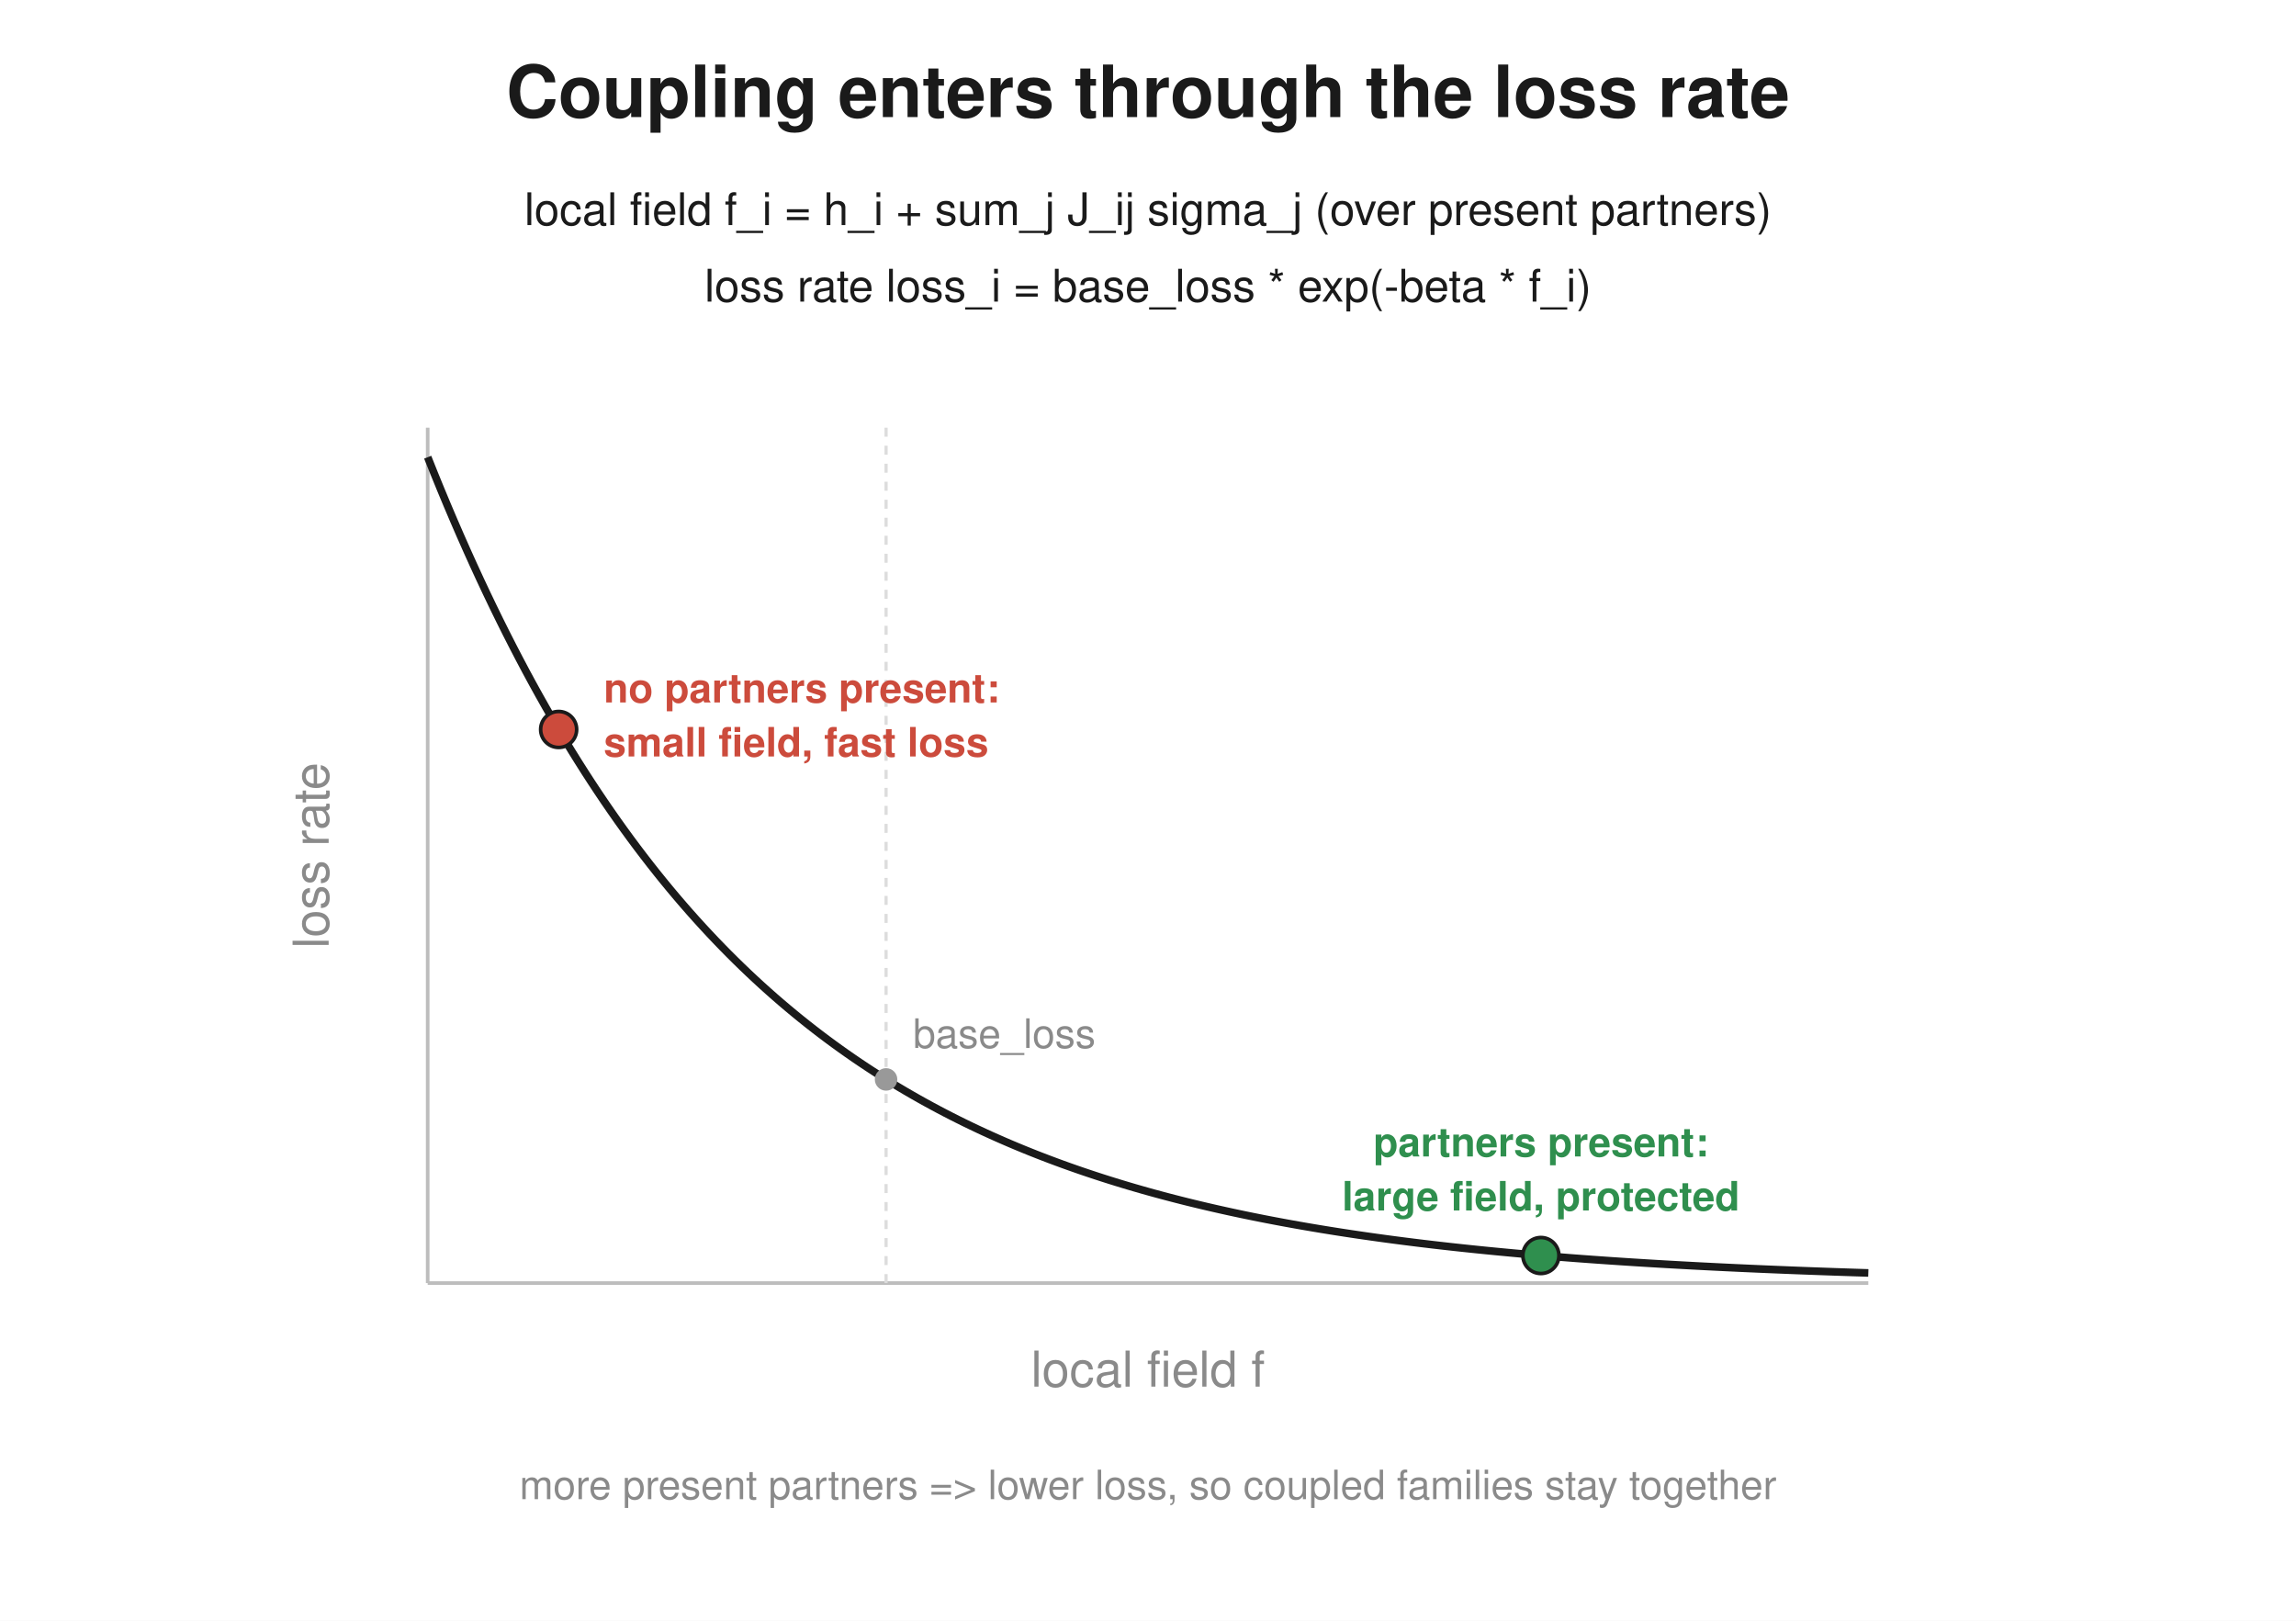
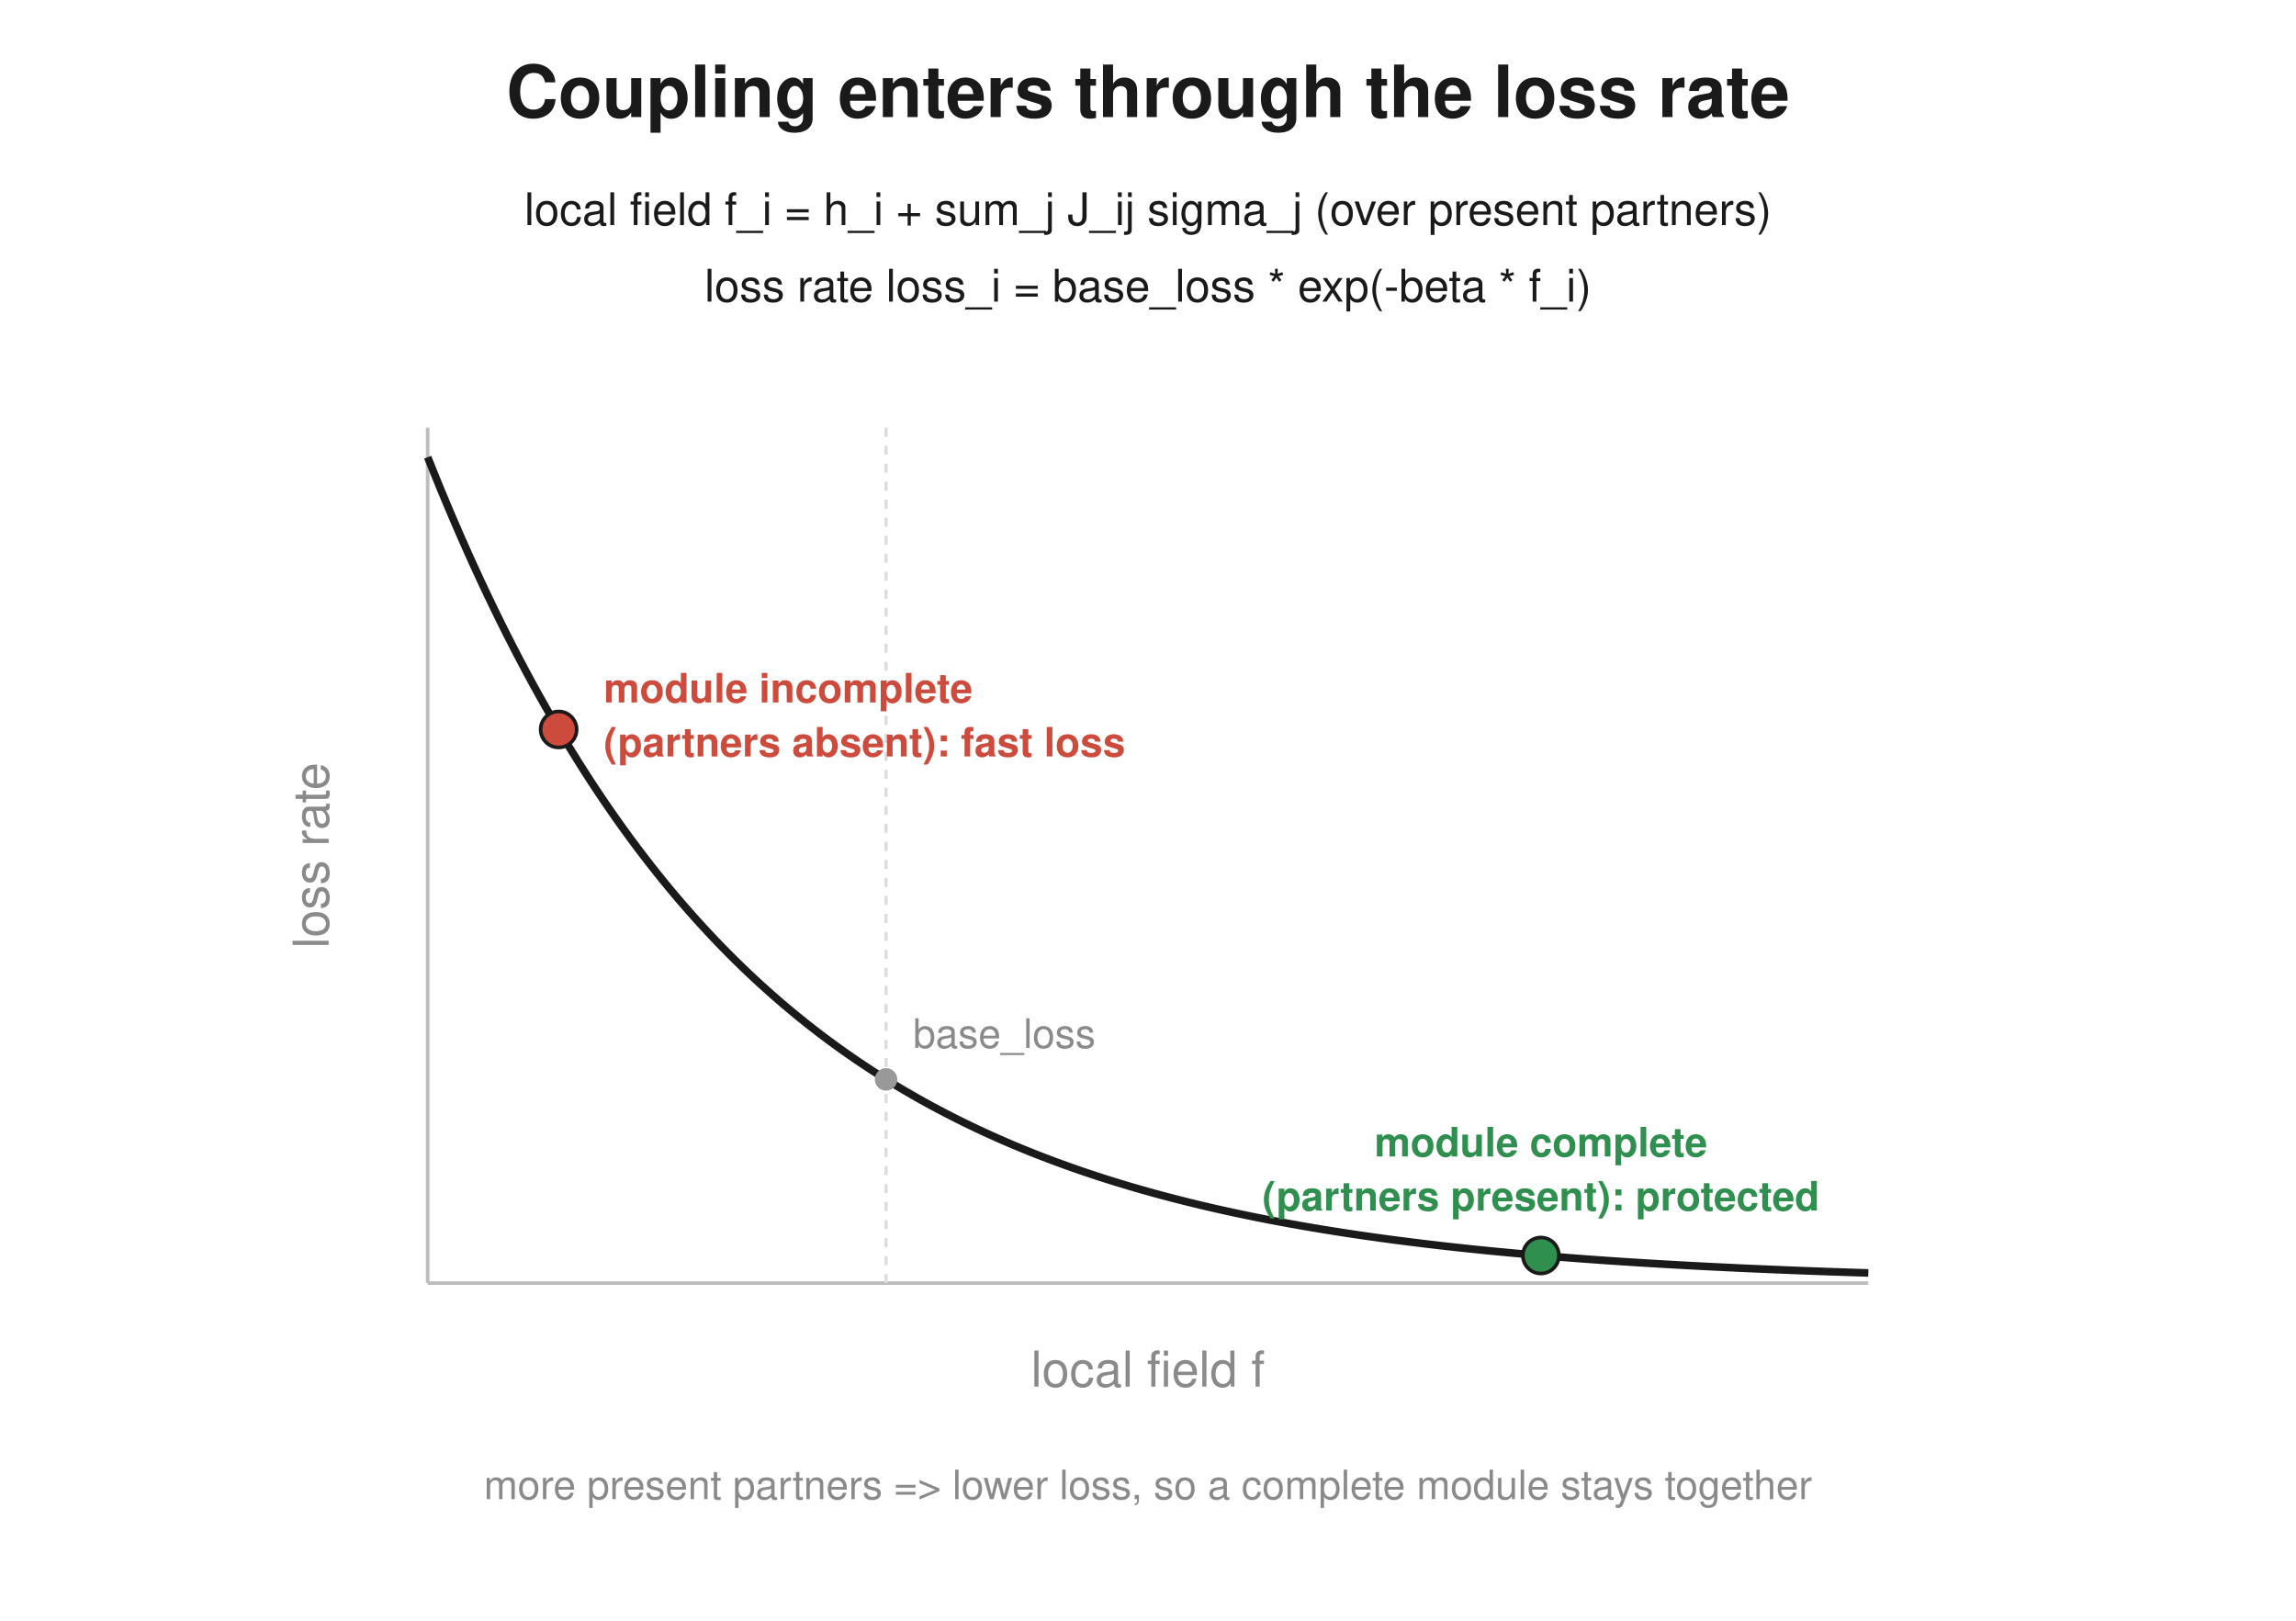
<svg xmlns="http://www.w3.org/2000/svg" width="1020" height="720" viewBox="0 0 1020 720">
  <defs>
</defs>
  <rect x="0" y="0" width="1020" height="720" fill="white" />
  <text x="510.0" y="52" font-size="32" font-family="Helvetica" text-anchor="middle" font-weight="bold" fill="#1a1a1a">Coupling enters through the loss rate</text>
  <text x="510.0" y="100" font-size="20" font-family="Helvetica" text-anchor="middle" fill="#1a1a1a">local field   f_i  =  h_i  +  sum_j J_ij sigma_j     (over present partners)</text>
  <text x="510.0" y="134" font-size="20" font-family="Helvetica" text-anchor="middle" fill="#1a1a1a">loss rate   loss_i  =  base_loss * exp(-beta * f_i)</text>
  <path d="M190,190 L190,570" stroke="#bdbdbd" stroke-width="1.6" />
  <path d="M190,570 L830,570" stroke="#bdbdbd" stroke-width="1.6" />
  <path d="M393.636,190 L393.636,570" stroke="#dcdcdc" stroke-width="1.4" stroke-dasharray="4,4" />
  <path d="M190.0,203.101 L192.909,210.366 L195.818,217.487 L198.727,224.467 L201.636,231.309 L204.545,238.016 L207.455,244.59 L210.364,251.033 L213.273,257.349 L216.182,263.54 L219.091,269.608 L222,275.557 L224.909,281.387 L227.818,287.102 L230.727,292.704 L233.636,298.195 L236.545,303.577 L239.455,308.852 L242.364,314.023 L245.273,319.092 L248.182,324.06 L251.091,328.93 L254,333.704 L256.909,338.383 L259.818,342.969 L262.727,347.464 L265.636,351.871 L268.545,356.19 L271.455,360.424 L274.364,364.574 L277.273,368.642 L280.182,372.629 L283.091,376.537 L286,380.368 L288.909,384.123 L291.818,387.803 L294.727,391.411 L297.636,394.947 L300.545,398.414 L303.455,401.811 L306.364,405.142 L309.273,408.406 L312.182,411.606 L315.091,414.742 L318,417.817 L320.909,420.83 L323.818,423.784 L326.727,426.679 L329.636,429.517 L332.545,432.299 L335.455,435.025 L338.364,437.698 L341.273,440.318 L344.182,442.886 L347.091,445.403 L350,447.87 L352.909,450.288 L355.818,452.659 L358.727,454.982 L361.636,457.26 L364.545,459.492 L367.455,461.68 L370.364,463.825 L373.273,465.928 L376.182,467.988 L379.091,470.008 L382,471.988 L384.909,473.929 L387.818,475.831 L390.727,477.696 L393.636,479.524 L396.545,481.315 L399.455,483.071 L402.364,484.793 L405.273,486.48 L408.182,488.134 L411.091,489.755 L414,491.344 L416.909,492.901 L419.818,494.428 L422.727,495.924 L425.636,497.391 L428.545,498.829 L431.455,500.238 L434.364,501.62 L437.273,502.974 L440.182,504.301 L443.091,505.602 L446,506.877 L448.909,508.127 L451.818,509.352 L454.727,510.553 L457.636,511.73 L460.545,512.884 L463.455,514.015 L466.364,515.123 L469.273,516.21 L472.182,517.275 L475.091,518.319 L478,519.343 L480.909,520.346 L483.818,521.329 L486.727,522.293 L489.636,523.237 L492.545,524.163 L495.455,525.071 L498.364,525.961 L501.273,526.833 L504.182,527.687 L507.091,528.525 L510,529.346 L512.909,530.151 L515.818,530.94 L518.727,531.714 L521.636,532.472 L524.545,533.215 L527.455,533.944 L530.364,534.657 L533.273,535.357 L536.182,536.043 L539.091,536.716 L542,537.375 L544.909,538.021 L547.818,538.654 L550.727,539.275 L553.636,539.883 L556.545,540.479 L559.455,541.064 L562.364,541.637 L565.273,542.199 L568.182,542.749 L571.091,543.289 L574,543.818 L576.909,544.336 L579.818,544.844 L582.727,545.342 L585.636,545.831 L588.545,546.309 L591.455,546.778 L594.364,547.238 L597.273,547.689 L600.182,548.131 L603.091,548.564 L606,548.988 L608.909,549.404 L611.818,549.812 L614.727,550.212 L617.636,550.604 L620.545,550.988 L623.455,551.364 L626.364,551.733 L629.273,552.095 L632.182,552.449 L635.091,552.797 L638,553.138 L640.909,553.471 L643.818,553.799 L646.727,554.12 L649.636,554.434 L652.545,554.742 L655.455,555.044 L658.364,555.341 L661.273,555.631 L664.182,555.915 L667.091,556.194 L670,556.468 L672.909,556.736 L675.818,556.998 L678.727,557.256 L681.636,557.508 L684.545,557.755 L687.455,557.998 L690.364,558.235 L693.273,558.468 L696.182,558.697 L699.091,558.921 L702,559.14 L704.909,559.355 L707.818,559.566 L710.727,559.772 L713.636,559.975 L716.545,560.173 L719.455,560.368 L722.364,560.559 L725.273,560.746 L728.182,560.929 L731.091,561.109 L734,561.285 L736.909,561.457 L739.818,561.626 L742.727,561.792 L745.636,561.955 L748.545,562.114 L751.455,562.27 L754.364,562.423 L757.273,562.573 L760.182,562.72 L763.091,562.864 L766,563.006 L768.909,563.144 L771.818,563.28 L774.727,563.413 L777.636,563.544 L780.545,563.671 L783.455,563.797 L786.364,563.92 L789.273,564.04 L792.182,564.158 L795.091,564.274 L798,564.387 L800.909,564.498 L803.818,564.607 L806.727,564.714 L809.636,564.819 L812.545,564.921 L815.455,565.022 L818.364,565.12 L821.273,565.217 L824.182,565.312 L827.091,565.404 L830,565.495" fill="none" stroke="#1a1a1a" stroke-width="3.4" stroke-linejoin="round" />
  <text x="146" y="380.0" font-size="22" font-family="Helvetica" text-anchor="middle" fill="#8a8a8a" transform="rotate(-90 146 380.0)">loss rate</text>
  <text x="510.0" y="616" font-size="22" font-family="Helvetica" text-anchor="middle" fill="#8a8a8a">local field  f</text>
  <circle cx="393.636" cy="479.524" r="5" fill="#999" />
  <text x="405.636" y="465.524" font-size="18" font-family="Helvetica" text-anchor="start" fill="#8a8a8a">base_loss</text>
  <circle cx="248.182" cy="324.06" r="8" fill="#cc4b3c" stroke="#1a1a1a" stroke-width="1.6" />
-   <text x="268.182" y="312.06" font-size="18" font-family="Helvetica" text-anchor="start" fill="#cc4b3c" font-weight="bold">no partners present:</text>
-   <text x="268.182" y="336.06" font-size="18" font-family="Helvetica" text-anchor="start" fill="#cc4b3c" font-weight="bold">small field, fast loss</text>
+   <text x="268.182" y="312.06" font-size="18" font-family="Helvetica" text-anchor="start" fill="#cc4b3c" font-weight="bold">module incomplete</text>
+   <text x="268.182" y="336.06" font-size="18" font-family="Helvetica" text-anchor="start" fill="#cc4b3c" font-weight="bold">(partners absent): fast loss</text>
  <circle cx="684.545" cy="557.755" r="8" fill="#2f8f4e" stroke="#1a1a1a" stroke-width="1.6" />
-   <text x="684.545" y="513.755" font-size="18" font-family="Helvetica" text-anchor="middle" fill="#2f8f4e" font-weight="bold">partners present:</text>
-   <text x="684.545" y="537.755" font-size="18" font-family="Helvetica" text-anchor="middle" fill="#2f8f4e" font-weight="bold">large field, protected</text>
-   <text x="510.0" y="666" font-size="18" font-family="Helvetica" text-anchor="middle" fill="#8a8a8a">more present partners  =&gt;  lower loss, so coupled families stay together</text>
+   <text x="684.545" y="513.755" font-size="18" font-family="Helvetica" text-anchor="middle" fill="#2f8f4e" font-weight="bold">module complete</text>
+   <text x="684.545" y="537.755" font-size="18" font-family="Helvetica" text-anchor="middle" fill="#2f8f4e" font-weight="bold">(partners present): protected</text>
+   <text x="510.0" y="666" font-size="18" font-family="Helvetica" text-anchor="middle" fill="#8a8a8a">more present partners  =&gt;  lower loss, so a complete module stays together</text>
</svg>
